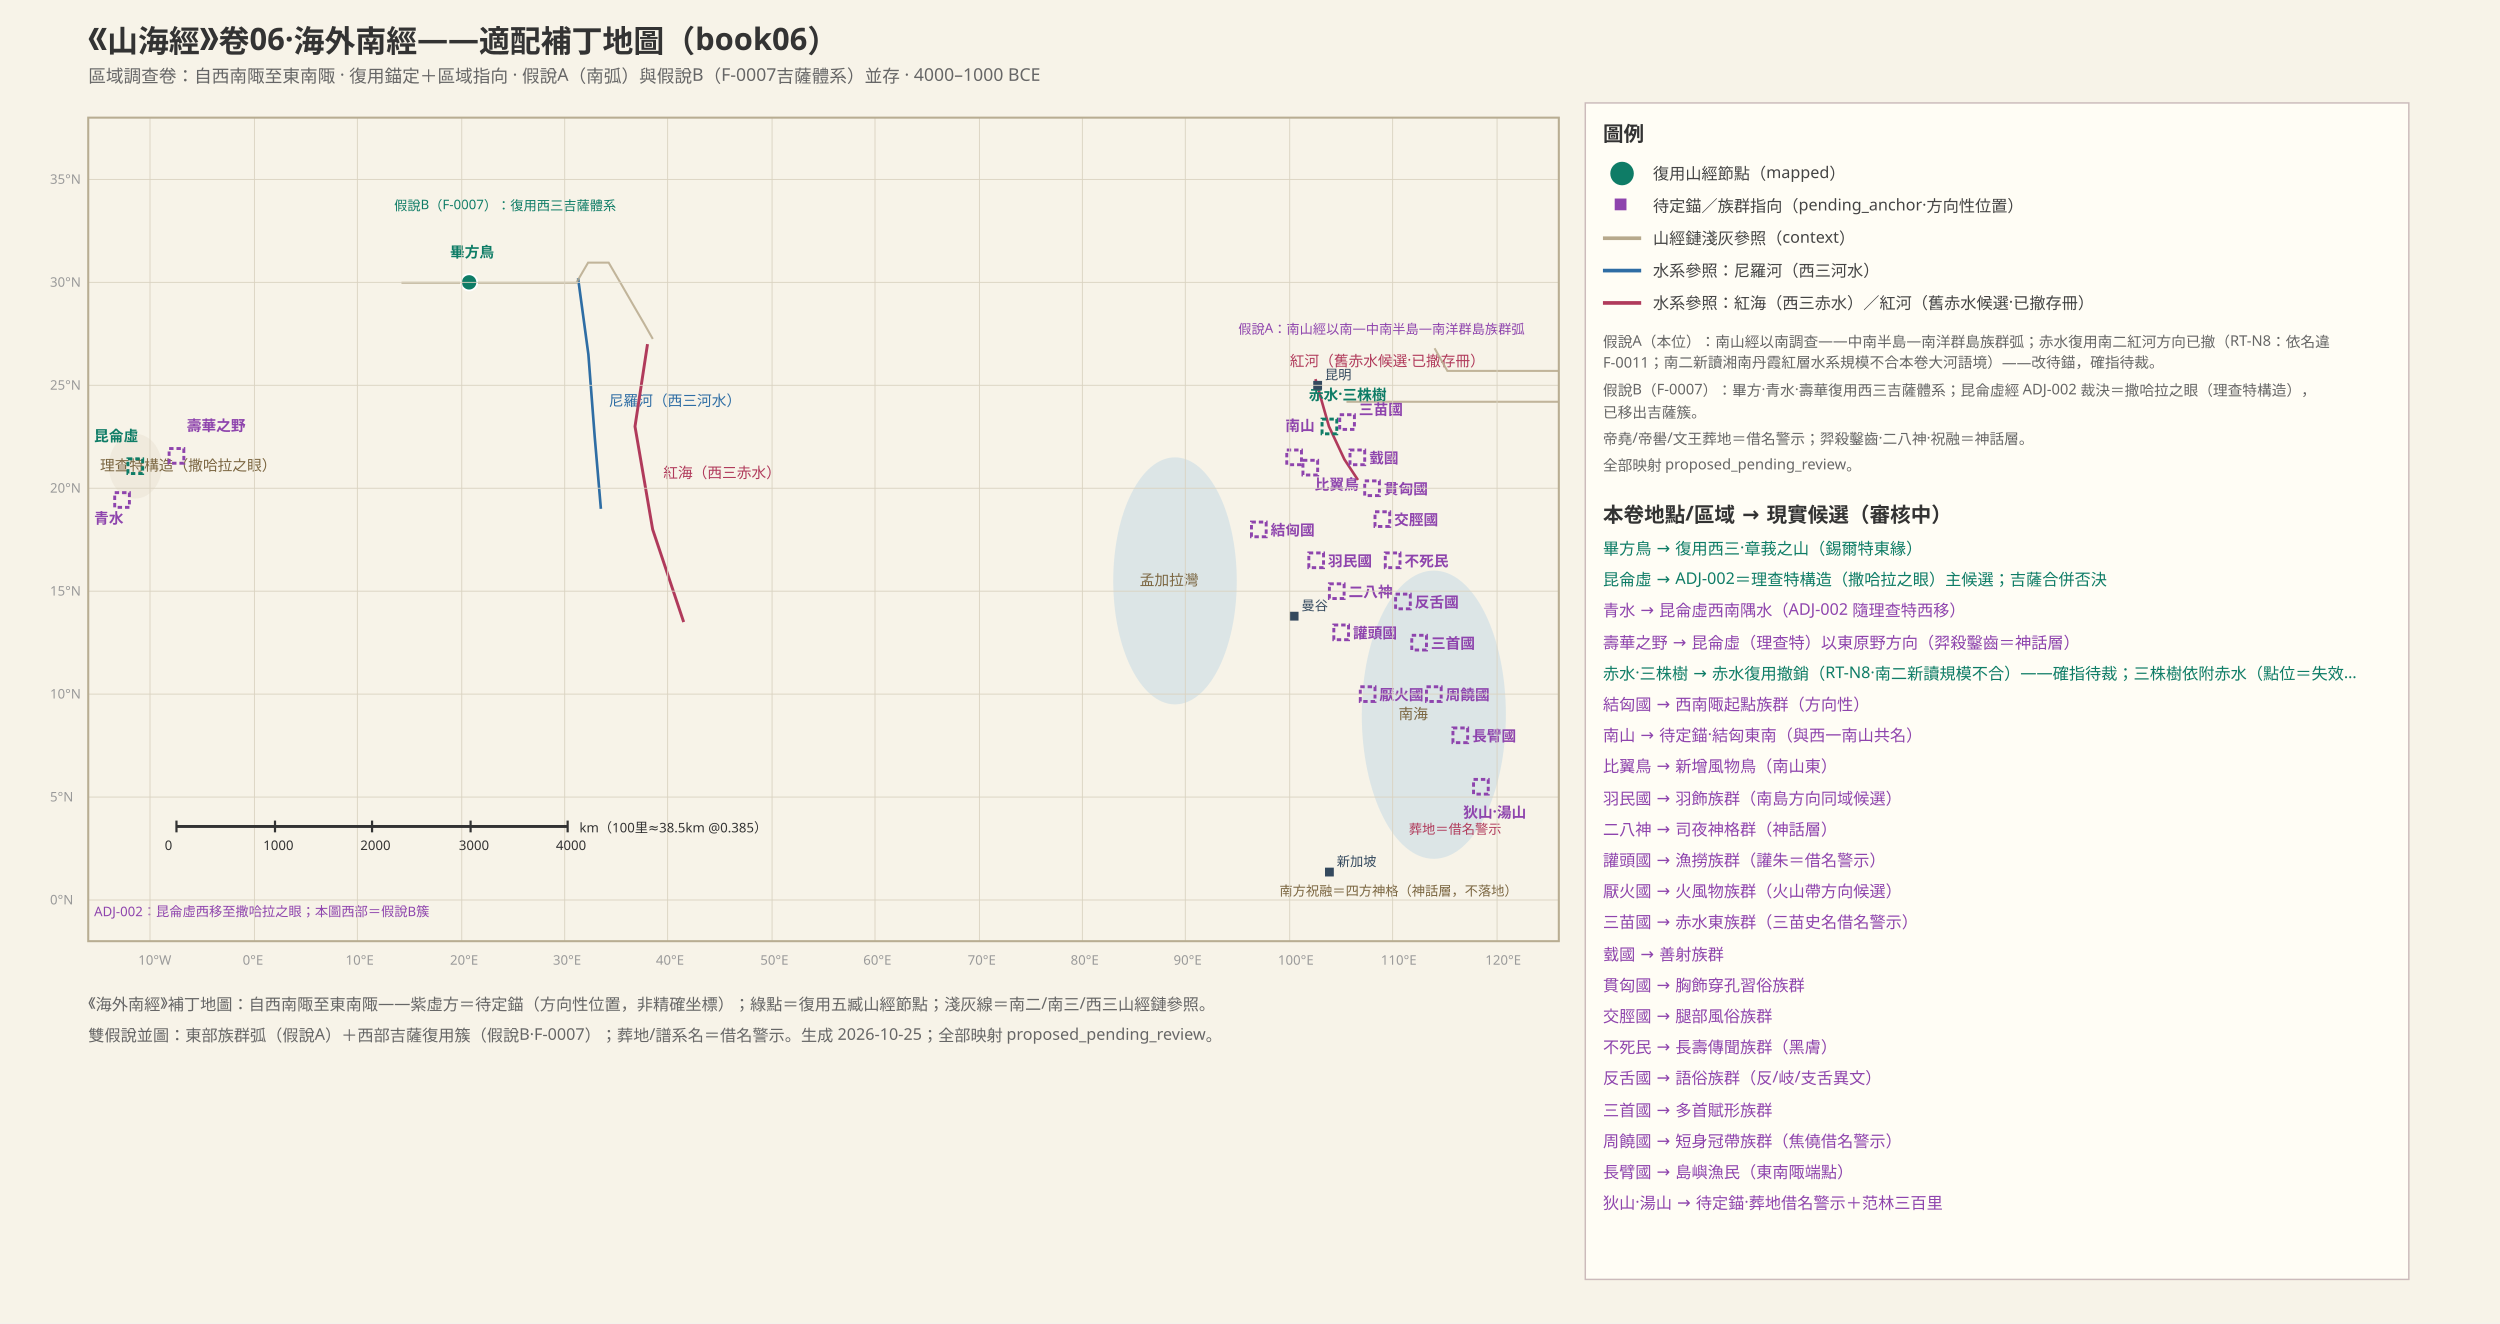
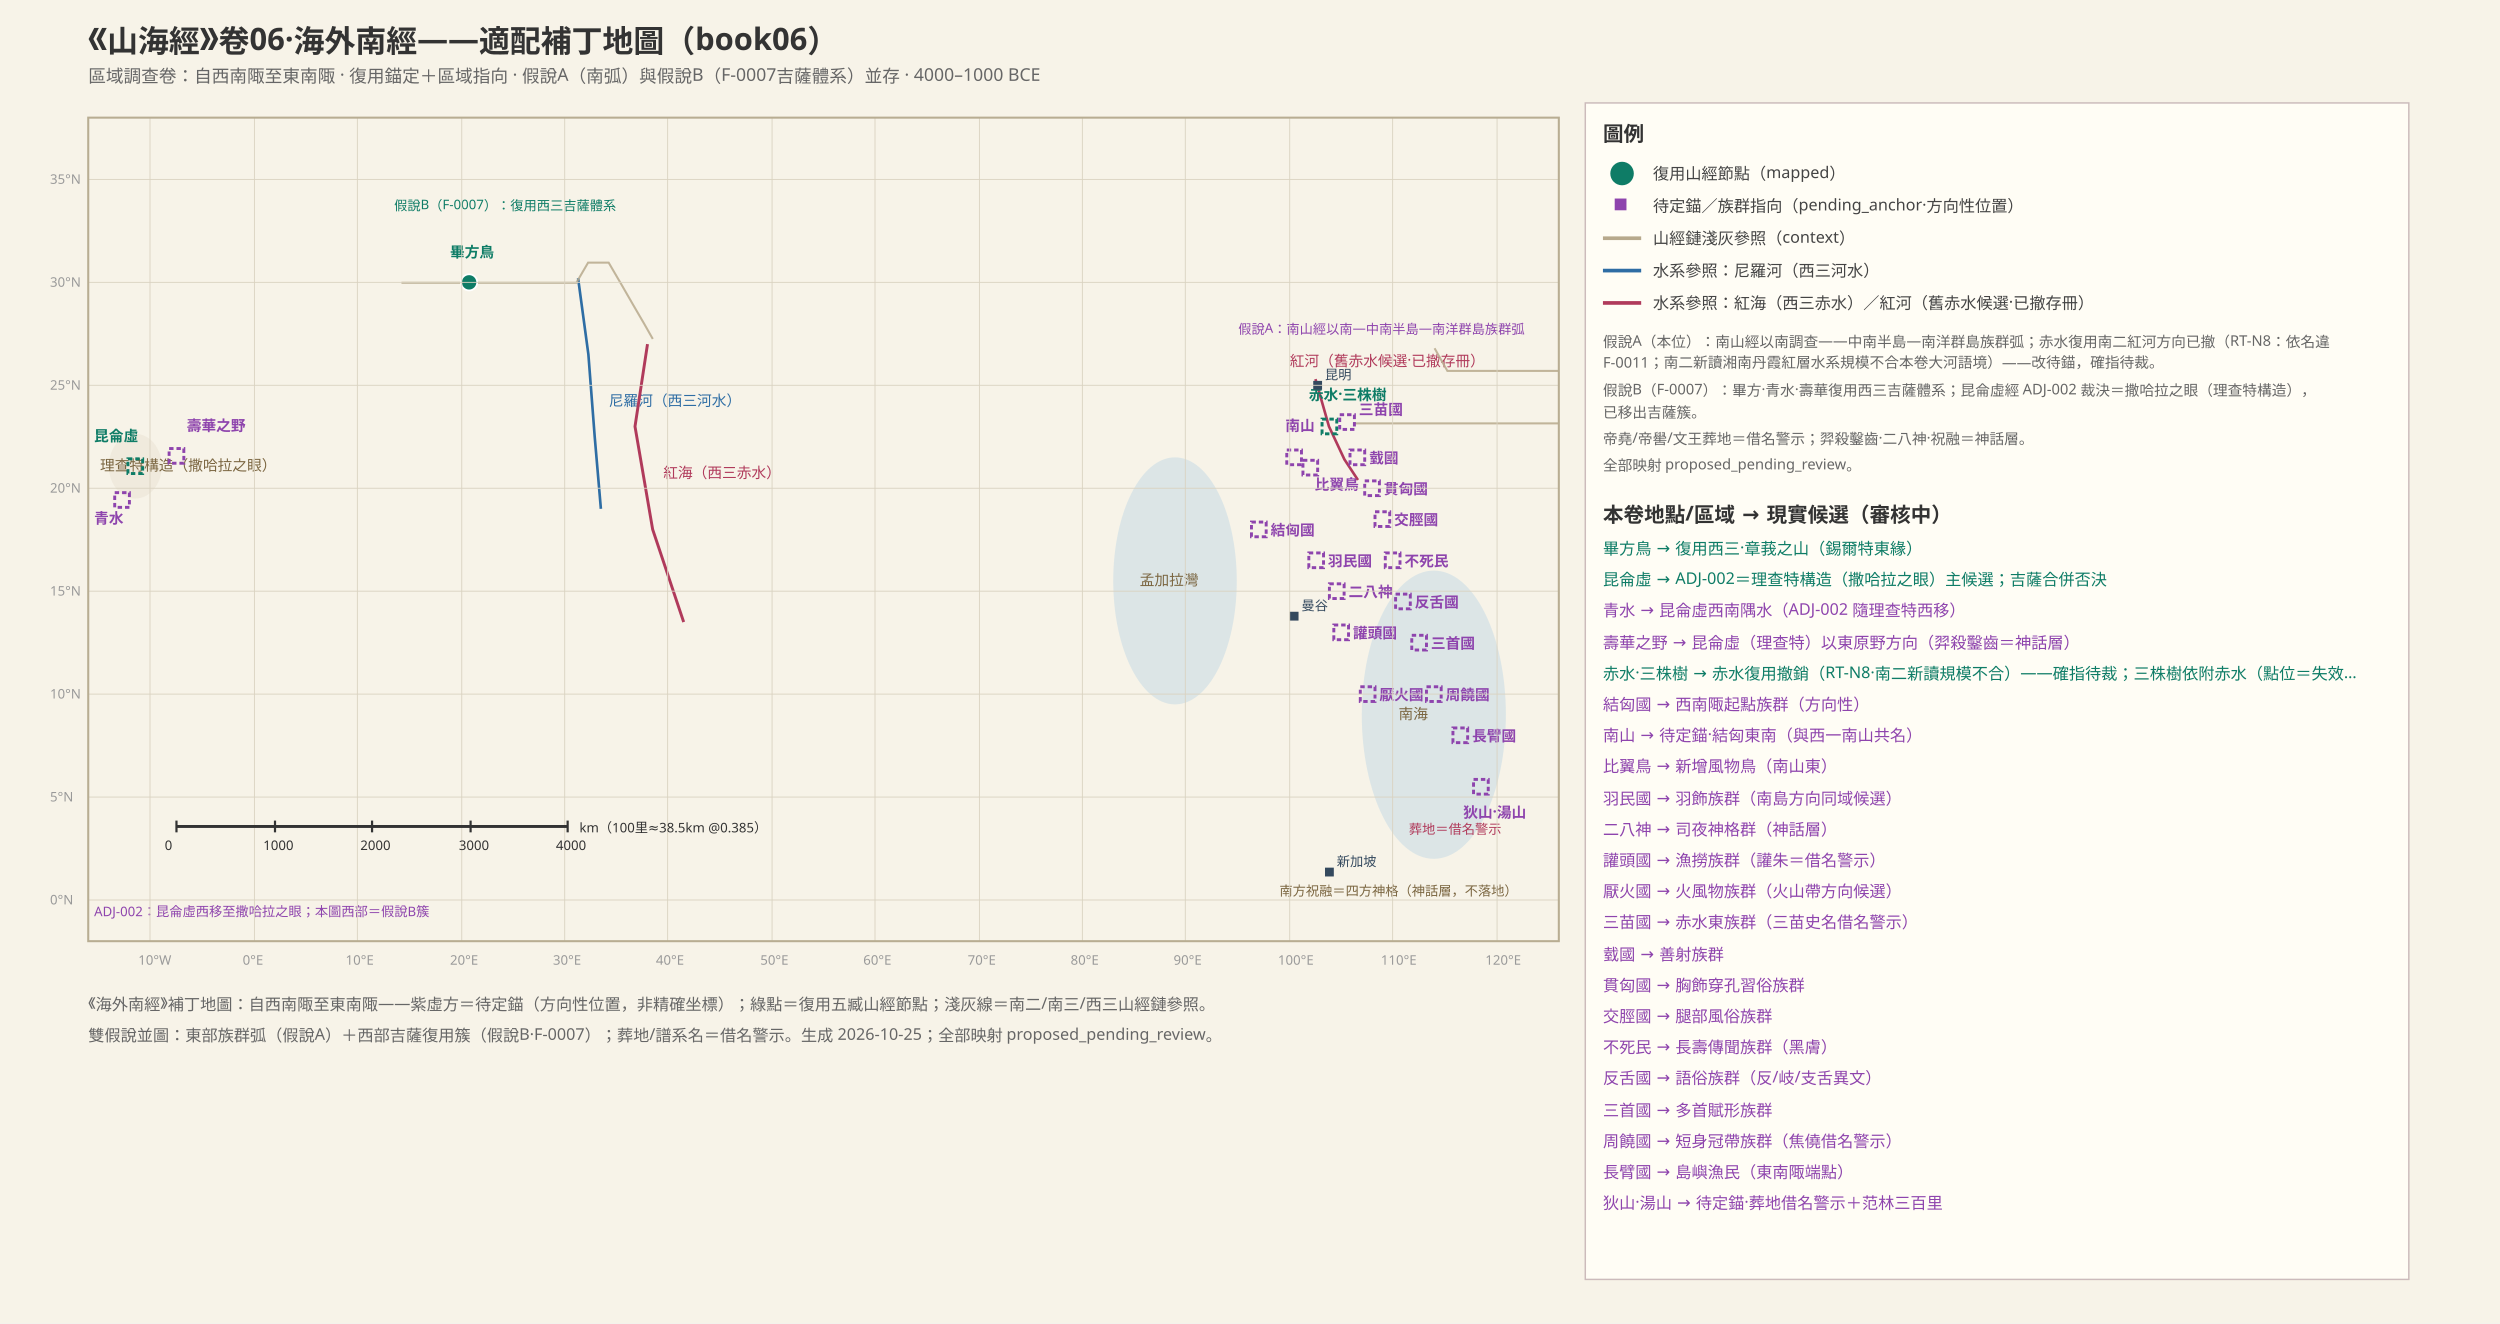
<svg xmlns="http://www.w3.org/2000/svg" width="1700" height="900" font-family="PingFang SC, Hiragino Sans GB, Microsoft YaHei, sans-serif">
  <rect width="1700" height="900" fill="#f7f3e8" />
  <clipPath id="mapclip">
    <rect x="60" y="80" width="1000" height="560" />
  </clipPath>
  <defs>
    <clipPath id="mapclip">
      <rect x="60" y="80" width="1000" height="560" />
    </clipPath>
    <pattern id="sand" width="8" height="8" patternUnits="userSpaceOnUse">
      <rect width="8" height="8" fill="#efe3c0" />
      <circle cx="2" cy="2" r="0.8" fill="#d6b96a" />
      <circle cx="6" cy="6" r="0.8" fill="#d6b96a" />
    </pattern>
  </defs>
  <text x="60" y="34" font-size="21" font-weight="bold" fill="#333">《山海經》卷06·海外南經——適配補丁地圖（book06）</text>
  <text x="60" y="56" font-size="12" fill="#666">區域調查卷：自西南陬至東南陬 · 復用錨定＋區域指向 · 假說A（南弧）與假說B（F-0007吉薩體系）並存 · 4000–1000 BCE</text>
  <g clip-path="url(#mapclip)">
    <polyline points="393.1,189.2 400.1,241.0 404.4,297.0 408.6,346.0" fill="none" stroke="#2e6da4" stroke-width="1.8" />
    <text x="414" y="276" font-size="10" fill="#2e6da4">尼羅河（西三河水）</text>
    <polyline points="440.3,234.0 431.8,290.0 443.8,360.0 464.9,423.0" fill="none" stroke="#b03a5b" stroke-width="2.0" />
    <text x="451" y="325" font-size="10" fill="#b03a5b">紅海（西三赤水）</text>
    <polyline points="894.5,257.8 903.7,290.0 914.2,312.4 923.4,326.4" fill="none" stroke="#b03a5b" stroke-width="1.8" />
    <text x="877" y="249" font-size="10" fill="#b03a5b">紅河（舊赤水候選·已撤存冊）</text>
    <ellipse cx="975" cy="486" rx="49" ry="98" fill="#a9cce3" opacity="0.35" />
    <text x="951" y="489" font-size="10" fill="#7a6540">南海</text>
    <ellipse cx="799" cy="395" rx="42" ry="84" fill="#a9cce3" opacity="0.35" />
    <text x="775" y="398" font-size="10" fill="#7a6540">孟加拉灣</text>
    <ellipse cx="92" cy="317" rx="18" ry="22" fill="#e2d9c8" opacity="0.35" />
    <text x="68" y="320" font-size="10" fill="#7a6540">理查特構造（撒哈拉之眼）</text>
    <polyline points="975.5,236.8 984.2,252.2 993.5,252.2 1003.0,252.2 1013.1,252.2 1024.0,252.2 1037.7,252.2 1051.3,252.2 1064.9,252.2 1078.6,252.2 1092.3,252.2 1105.9,252.2 1116.8,252.2 1127.7,252.2 1141.4,252.2 1155.0,252.2 1168.7,252.2" fill="none" stroke="#b7a98c" stroke-width="1.4" opacity="0.85" />
-     <polyline points="915.6,273.2 929.0,273.2 942.3,273.2 955.7,273.2 966.4,273.2 977.0,273.2 990.4,273.2 1003.7,273.2 1017.1,273.2 1027.8,273.2 1037.7,273.2 1053.2,273.2 1068.7,273.2" fill="none" stroke="#b7a98c" stroke-width="1.4" opacity="0.85" />
+     <polyline points="920.6,287.9 933.8,287.9 947.0,287.9 960.3,287.9 970.9,287.9 981.5,287.9 994.7,287.9 1008.0,287.9 1021.3,287.9 1031.8,287.9 1041.6,287.9 1057.0,287.9 1072.4,287.9" fill="none" stroke="#b7a98c" stroke-width="1.4" opacity="0.85" />
    <polyline points="443.9,230.5 438.0,220.1 430.6,207.4 422.3,193.0 413.9,178.6 408.9,178.6 399.9,178.6 391.9,192.3 381.5,192.3 370.3,192.3 364.6,192.3 354.8,192.3 341.3,192.3 332.9,192.3 327.3,192.3 319.4,192.3 310.9,192.3 305.3,192.3 299.2,192.3 293.8,192.3 283.9,192.3 275.8,192.3 273.0,192.3" fill="none" stroke="#b7a98c" stroke-width="1.4" opacity="0.85" />
    <text x="842" y="227" font-size="9" fill="#8e44ad">假說A：南山經以南—中南半島—南洋群島族群弧</text>
    <text x="268" y="143" font-size="9" fill="#0e7c66">假說B（F-0007）：復用西三吉薩體系</text>
    <text x="870" y="609" font-size="9" fill="#7a6540">南方祝融＝四方神格（神話層，不落地）</text>
    <text x="958" y="567" font-size="9" fill="#b03a5b">葬地＝借名警示</text>
    <text x="64" y="623" font-size="9" fill="#8e44ad">ADJ-002：昆侖虛西移至撒哈拉之眼；本圖西部＝假說B簇</text>
    <circle cx="319" cy="192" r="5.5" fill="#0e7c66" stroke="#fff" stroke-width="1.2" />
    <text x="306" y="175" font-size="10" font-weight="bold" fill="#0e7c66">畢方鳥</text>
    <rect x="87" y="312" width="10" height="10" fill="none" stroke="#0e7c66" stroke-width="2" stroke-dasharray="3 2" />
    <text x="64" y="300" font-size="10" font-weight="bold" fill="#0e7c66">昆侖虛</text>
    <rect x="78" y="335" width="10" height="10" fill="none" stroke="#8e44ad" stroke-width="2" stroke-dasharray="3 2" />
    <text x="64" y="356" font-size="10" font-weight="bold" fill="#8e44ad">青水</text>
    <rect x="115" y="305" width="10" height="10" fill="none" stroke="#8e44ad" stroke-width="2" stroke-dasharray="3 2" />
    <text x="127" y="293" font-size="10" font-weight="bold" fill="#8e44ad">壽華之野</text>
    <rect x="899" y="285" width="10" height="10" fill="none" stroke="#0e7c66" stroke-width="2" stroke-dasharray="3 2" />
    <text x="890" y="272" font-size="10" font-weight="bold" fill="#0e7c66">赤水·三株樹</text>
    <rect x="851" y="355" width="10" height="10" fill="none" stroke="#8e44ad" stroke-width="2" stroke-dasharray="3 2" />
    <text x="864" y="364" font-size="10" font-weight="bold" fill="#8e44ad">結匈國</text>
    <rect x="875" y="306" width="10" height="10" fill="none" stroke="#8e44ad" stroke-width="2" stroke-dasharray="3 2" />
    <text x="874" y="293" font-size="10" font-weight="bold" fill="#8e44ad">南山</text>
    <rect x="886" y="313" width="10" height="10" fill="none" stroke="#8e44ad" stroke-width="2" stroke-dasharray="3 2" />
    <text x="894" y="333" font-size="10" font-weight="bold" fill="#8e44ad">比翼鳥</text>
    <rect x="890" y="376" width="10" height="10" fill="none" stroke="#8e44ad" stroke-width="2" stroke-dasharray="3 2" />
    <text x="903" y="385" font-size="10" font-weight="bold" fill="#8e44ad">羽民國</text>
    <rect x="904" y="397" width="10" height="10" fill="none" stroke="#8e44ad" stroke-width="2" stroke-dasharray="3 2" />
    <text x="917" y="406" font-size="10" font-weight="bold" fill="#8e44ad">二八神</text>
    <rect x="907" y="425" width="10" height="10" fill="none" stroke="#8e44ad" stroke-width="2" stroke-dasharray="3 2" />
    <text x="920" y="434" font-size="10" font-weight="bold" fill="#8e44ad">讙頭國</text>
    <rect x="925" y="467" width="10" height="10" fill="none" stroke="#8e44ad" stroke-width="2" stroke-dasharray="3 2" />
    <text x="938" y="476" font-size="10" font-weight="bold" fill="#8e44ad">厭火國</text>
    <rect x="911" y="282" width="10" height="10" fill="none" stroke="#8e44ad" stroke-width="2" stroke-dasharray="3 2" />
    <text x="924" y="282" font-size="10" font-weight="bold" fill="#8e44ad">三苗國</text>
    <rect x="918" y="306" width="10" height="10" fill="none" stroke="#8e44ad" stroke-width="2" stroke-dasharray="3 2" />
    <text x="931" y="315" font-size="10" font-weight="bold" fill="#8e44ad">臷國</text>
    <rect x="928" y="327" width="10" height="10" fill="none" stroke="#8e44ad" stroke-width="2" stroke-dasharray="3 2" />
    <text x="941" y="336" font-size="10" font-weight="bold" fill="#8e44ad">貫匈國</text>
    <rect x="935" y="348" width="10" height="10" fill="none" stroke="#8e44ad" stroke-width="2" stroke-dasharray="3 2" />
    <text x="948" y="357" font-size="10" font-weight="bold" fill="#8e44ad">交脛國</text>
    <rect x="942" y="376" width="10" height="10" fill="none" stroke="#8e44ad" stroke-width="2" stroke-dasharray="3 2" />
    <text x="955" y="385" font-size="10" font-weight="bold" fill="#8e44ad">不死民</text>
    <rect x="949" y="404" width="10" height="10" fill="none" stroke="#8e44ad" stroke-width="2" stroke-dasharray="3 2" />
    <text x="962" y="413" font-size="10" font-weight="bold" fill="#8e44ad">反舌國</text>
    <rect x="960" y="432" width="10" height="10" fill="none" stroke="#8e44ad" stroke-width="2" stroke-dasharray="3 2" />
    <text x="973" y="441" font-size="10" font-weight="bold" fill="#8e44ad">三首國</text>
    <rect x="970" y="467" width="10" height="10" fill="none" stroke="#8e44ad" stroke-width="2" stroke-dasharray="3 2" />
    <text x="983" y="476" font-size="10" font-weight="bold" fill="#8e44ad">周饒國</text>
    <rect x="988" y="495" width="10" height="10" fill="none" stroke="#8e44ad" stroke-width="2" stroke-dasharray="3 2" />
    <text x="1001" y="504" font-size="10" font-weight="bold" fill="#8e44ad">長臂國</text>
    <rect x="1002" y="530" width="10" height="10" fill="none" stroke="#8e44ad" stroke-width="2" stroke-dasharray="3 2" />
    <text x="995" y="556" font-size="10" font-weight="bold" fill="#8e44ad">狄山·湯山</text>
    <rect x="893" y="259" width="6" height="6" fill="#34495e" />
    <text x="901" y="258" font-size="9" fill="#34495e">昆明</text>
    <rect x="877" y="416" width="6" height="6" fill="#34495e" />
    <text x="885" y="415" font-size="9" fill="#34495e">曼谷</text>
    <rect x="901" y="590" width="6" height="6" fill="#34495e" />
    <text x="909" y="589" font-size="9" fill="#34495e">新加坡</text>
  </g>
  <line x1="102" y1="640" x2="102" y2="80" stroke="#d9d2c0" stroke-width="0.6" />
  <text x="94" y="656" font-size="9" fill="#999">10°W</text>
  <line x1="173" y1="640" x2="173" y2="80" stroke="#d9d2c0" stroke-width="0.6" />
  <text x="165" y="656" font-size="9" fill="#999">0°E</text>
  <line x1="243" y1="640" x2="243" y2="80" stroke="#d9d2c0" stroke-width="0.6" />
  <text x="235" y="656" font-size="9" fill="#999">10°E</text>
  <line x1="314" y1="640" x2="314" y2="80" stroke="#d9d2c0" stroke-width="0.6" />
  <text x="306" y="656" font-size="9" fill="#999">20°E</text>
  <line x1="384" y1="640" x2="384" y2="80" stroke="#d9d2c0" stroke-width="0.6" />
  <text x="376" y="656" font-size="9" fill="#999">30°E</text>
  <line x1="454" y1="640" x2="454" y2="80" stroke="#d9d2c0" stroke-width="0.6" />
  <text x="446" y="656" font-size="9" fill="#999">40°E</text>
  <line x1="525" y1="640" x2="525" y2="80" stroke="#d9d2c0" stroke-width="0.6" />
  <text x="517" y="656" font-size="9" fill="#999">50°E</text>
  <line x1="595" y1="640" x2="595" y2="80" stroke="#d9d2c0" stroke-width="0.6" />
  <text x="587" y="656" font-size="9" fill="#999">60°E</text>
  <line x1="666" y1="640" x2="666" y2="80" stroke="#d9d2c0" stroke-width="0.6" />
  <text x="658" y="656" font-size="9" fill="#999">70°E</text>
  <line x1="736" y1="640" x2="736" y2="80" stroke="#d9d2c0" stroke-width="0.6" />
  <text x="728" y="656" font-size="9" fill="#999">80°E</text>
  <line x1="806" y1="640" x2="806" y2="80" stroke="#d9d2c0" stroke-width="0.6" />
  <text x="798" y="656" font-size="9" fill="#999">90°E</text>
  <line x1="877" y1="640" x2="877" y2="80" stroke="#d9d2c0" stroke-width="0.6" />
  <text x="869" y="656" font-size="9" fill="#999">100°E</text>
  <line x1="947" y1="640" x2="947" y2="80" stroke="#d9d2c0" stroke-width="0.6" />
  <text x="939" y="656" font-size="9" fill="#999">110°E</text>
  <line x1="1018" y1="640" x2="1018" y2="80" stroke="#d9d2c0" stroke-width="0.6" />
  <text x="1010" y="656" font-size="9" fill="#999">120°E</text>
  <line x1="60" y1="612" x2="1060" y2="612" stroke="#d9d2c0" stroke-width="0.6" />
  <text x="34" y="615" font-size="9" fill="#999">0°N</text>
  <line x1="60" y1="542" x2="1060" y2="542" stroke="#d9d2c0" stroke-width="0.6" />
  <text x="34" y="545" font-size="9" fill="#999">5°N</text>
  <line x1="60" y1="472" x2="1060" y2="472" stroke="#d9d2c0" stroke-width="0.6" />
  <text x="34" y="475" font-size="9" fill="#999">10°N</text>
  <line x1="60" y1="402" x2="1060" y2="402" stroke="#d9d2c0" stroke-width="0.6" />
  <text x="34" y="405" font-size="9" fill="#999">15°N</text>
  <line x1="60" y1="332" x2="1060" y2="332" stroke="#d9d2c0" stroke-width="0.6" />
  <text x="34" y="335" font-size="9" fill="#999">20°N</text>
  <line x1="60" y1="262" x2="1060" y2="262" stroke="#d9d2c0" stroke-width="0.6" />
  <text x="34" y="265" font-size="9" fill="#999">25°N</text>
  <line x1="60" y1="192" x2="1060" y2="192" stroke="#d9d2c0" stroke-width="0.6" />
  <text x="34" y="195" font-size="9" fill="#999">30°N</text>
  <line x1="60" y1="122" x2="1060" y2="122" stroke="#d9d2c0" stroke-width="0.6" />
  <text x="34" y="125" font-size="9" fill="#999">35°N</text>
  <rect x="60" y="80" width="1000" height="560" fill="none" stroke="#b8ad92" stroke-width="1.4" />
  <line x1="120" y1="562" x2="386" y2="562" stroke="#333" stroke-width="2" />
  <line x1="120" y1="558" x2="120" y2="566" stroke="#333" stroke-width="1.5" />
  <text x="112" y="578" font-size="9" fill="#333">0</text>
  <line x1="187" y1="558" x2="187" y2="566" stroke="#333" stroke-width="1.5" />
  <text x="179" y="578" font-size="9" fill="#333">1000</text>
  <line x1="253" y1="558" x2="253" y2="566" stroke="#333" stroke-width="1.5" />
  <text x="245" y="578" font-size="9" fill="#333">2000</text>
  <line x1="320" y1="558" x2="320" y2="566" stroke="#333" stroke-width="1.5" />
  <text x="312" y="578" font-size="9" fill="#333">3000</text>
  <line x1="386" y1="558" x2="386" y2="566" stroke="#333" stroke-width="1.5" />
  <text x="378" y="578" font-size="9" fill="#333">4000</text>
  <text x="394" y="566" font-size="9" fill="#333">km（100里≈38.5km @0.385）</text>
  <rect x="1078" y="70" width="560" height="800" fill="#fffdf5" stroke="#cbb" />
  <text x="1090" y="96" font-size="14" font-weight="bold" fill="#333">圖例</text>
  <circle cx="1103" cy="118" r="8" fill="#0e7c66" />
  <text x="1124" y="122" font-size="11" fill="#444">復用山經節點（mapped）</text>
  <rect x="1098" y="135" width="8" height="8" fill="#8e44ad" />
  <text x="1124" y="144" font-size="11" fill="#444">待定錨／族群指向（pending_anchor·方向性位置）</text>
  <line x1="1090" y1="162" x2="1116" y2="162" stroke="#b7a98c" stroke-width="2.5" />
  <text x="1124" y="166" font-size="11" fill="#444">山經鏈淺灰參照（context）</text>
  <line x1="1090" y1="184" x2="1116" y2="184" stroke="#2e6da4" stroke-width="2.5" />
  <text x="1124" y="188" font-size="11" fill="#444">水系參照：尼羅河（西三河水）</text>
  <line x1="1090" y1="206" x2="1116" y2="206" stroke="#b03a5b" stroke-width="2.5" />
  <text x="1124" y="210" font-size="11" fill="#444">水系參照：紅海（西三赤水）／紅河（舊赤水候選·已撤存冊）</text>
  <text x="1090" y="236" font-size="10" fill="#666">假說A（本位）：南山經以南調查——中南半島—南洋群島族群弧；赤水復用南二紅河方向已撤（RT-N8：依名違 </text>
  <text x="1090" y="250" font-size="10" fill="#666">F-0011；南二新讀湘南丹霞紅層水系規模不合本卷大河語境）——改待錨，確指待裁。</text>
  <text x="1090" y="269" font-size="10" fill="#666">假說B（F-0007）：畢方·青水·壽華復用西三吉薩體系；昆侖虛經 ADJ-002 裁決＝撒哈拉之眼（理查特構造），</text>
  <text x="1090" y="284" font-size="10" fill="#666">已移出吉薩簇。</text>
  <text x="1090" y="302" font-size="10" fill="#666">帝堯/帝嚳/文王葬地＝借名警示；羿殺鑿齒·二八神·祝融＝神話層。</text>
  <text x="1090" y="320" font-size="10" fill="#666">全部映射 proposed_pending_review。</text>
  <text x="1090" y="355.0" font-size="14" font-weight="bold" fill="#333">本卷地點/區域 → 現實候選（審核中）</text>
  <text x="1090" y="377" font-size="11" fill="#0e7c66">畢方鳥 → 復用西三·章莪之山（錫爾特東緣）</text>
  <text x="1090" y="398" font-size="11" fill="#0e7c66">昆侖虛 → ADJ-002＝理查特構造（撒哈拉之眼）主候選；吉薩合併否決</text>
  <text x="1090" y="419" font-size="11" fill="#8e44ad">青水 → 昆侖虛西南隅水（ADJ-002 隨理查特西移）</text>
  <text x="1090" y="441" font-size="11" fill="#8e44ad">壽華之野 → 昆侖虛（理查特）以東原野方向（羿殺鑿齒＝神話層）</text>
  <text x="1090" y="462" font-size="11" fill="#0e7c66">赤水·三株樹 → 赤水復用撤銷（RT-N8·南二新讀規模不合）——確指待裁；三株樹依附赤水（點位＝失效…</text>
  <text x="1090" y="483" font-size="11" fill="#8e44ad">結匈國 → 西南陬起點族群（方向性）</text>
  <text x="1090" y="504" font-size="11" fill="#8e44ad">南山 → 待定錨·結匈東南（與西一南山共名）</text>
  <text x="1090" y="525" font-size="11" fill="#8e44ad">比翼鳥 → 新增風物鳥（南山東）</text>
  <text x="1090" y="547" font-size="11" fill="#8e44ad">羽民國 → 羽飾族群（南島方向同域候選）</text>
  <text x="1090" y="568" font-size="11" fill="#8e44ad">二八神 → 司夜神格群（神話層）</text>
  <text x="1090" y="589" font-size="11" fill="#8e44ad">讙頭國 → 漁撈族群（讙朱＝借名警示）</text>
  <text x="1090" y="610" font-size="11" fill="#8e44ad">厭火國 → 火風物族群（火山帶方向候選）</text>
  <text x="1090" y="631" font-size="11" fill="#8e44ad">三苗國 → 赤水東族群（三苗史名借名警示）</text>
  <text x="1090" y="653" font-size="11" fill="#8e44ad">臷國 → 善射族群</text>
  <text x="1090" y="674" font-size="11" fill="#8e44ad">貫匈國 → 胸飾穿孔習俗族群</text>
  <text x="1090" y="695" font-size="11" fill="#8e44ad">交脛國 → 腿部風俗族群</text>
  <text x="1090" y="716" font-size="11" fill="#8e44ad">不死民 → 長壽傳聞族群（黑膚）</text>
  <text x="1090" y="737" font-size="11" fill="#8e44ad">反舌國 → 語俗族群（反/岐/支舌異文）</text>
  <text x="1090" y="759" font-size="11" fill="#8e44ad">三首國 → 多首賦形族群</text>
  <text x="1090" y="780" font-size="11" fill="#8e44ad">周饒國 → 短身冠帶族群（焦僥借名警示）</text>
  <text x="1090" y="801" font-size="11" fill="#8e44ad">長臂國 → 島嶼漁民（東南陬端點）</text>
  <text x="1090" y="822" font-size="11" fill="#8e44ad">狄山·湯山 → 待定錨·葬地借名警示＋范林三百里</text>
  <text x="60" y="686" font-size="11" fill="#666">《海外南經》補丁地圖：自西南陬至東南陬——紫虛方＝待定錨（方向性位置，非精確坐標）；綠點＝復用五臧山經節點；淺灰線＝南二/南三/西三山經鏈參照。</text>
  <text x="60" y="708" font-size="11" fill="#666">雙假說並圖：東部族群弧（假說A）＋西部吉薩復用簇（假說B·F-0007）；葬地/譜系名＝借名警示。生成 2026-10-25；全部映射 proposed_pending_review。</text>
</svg>
